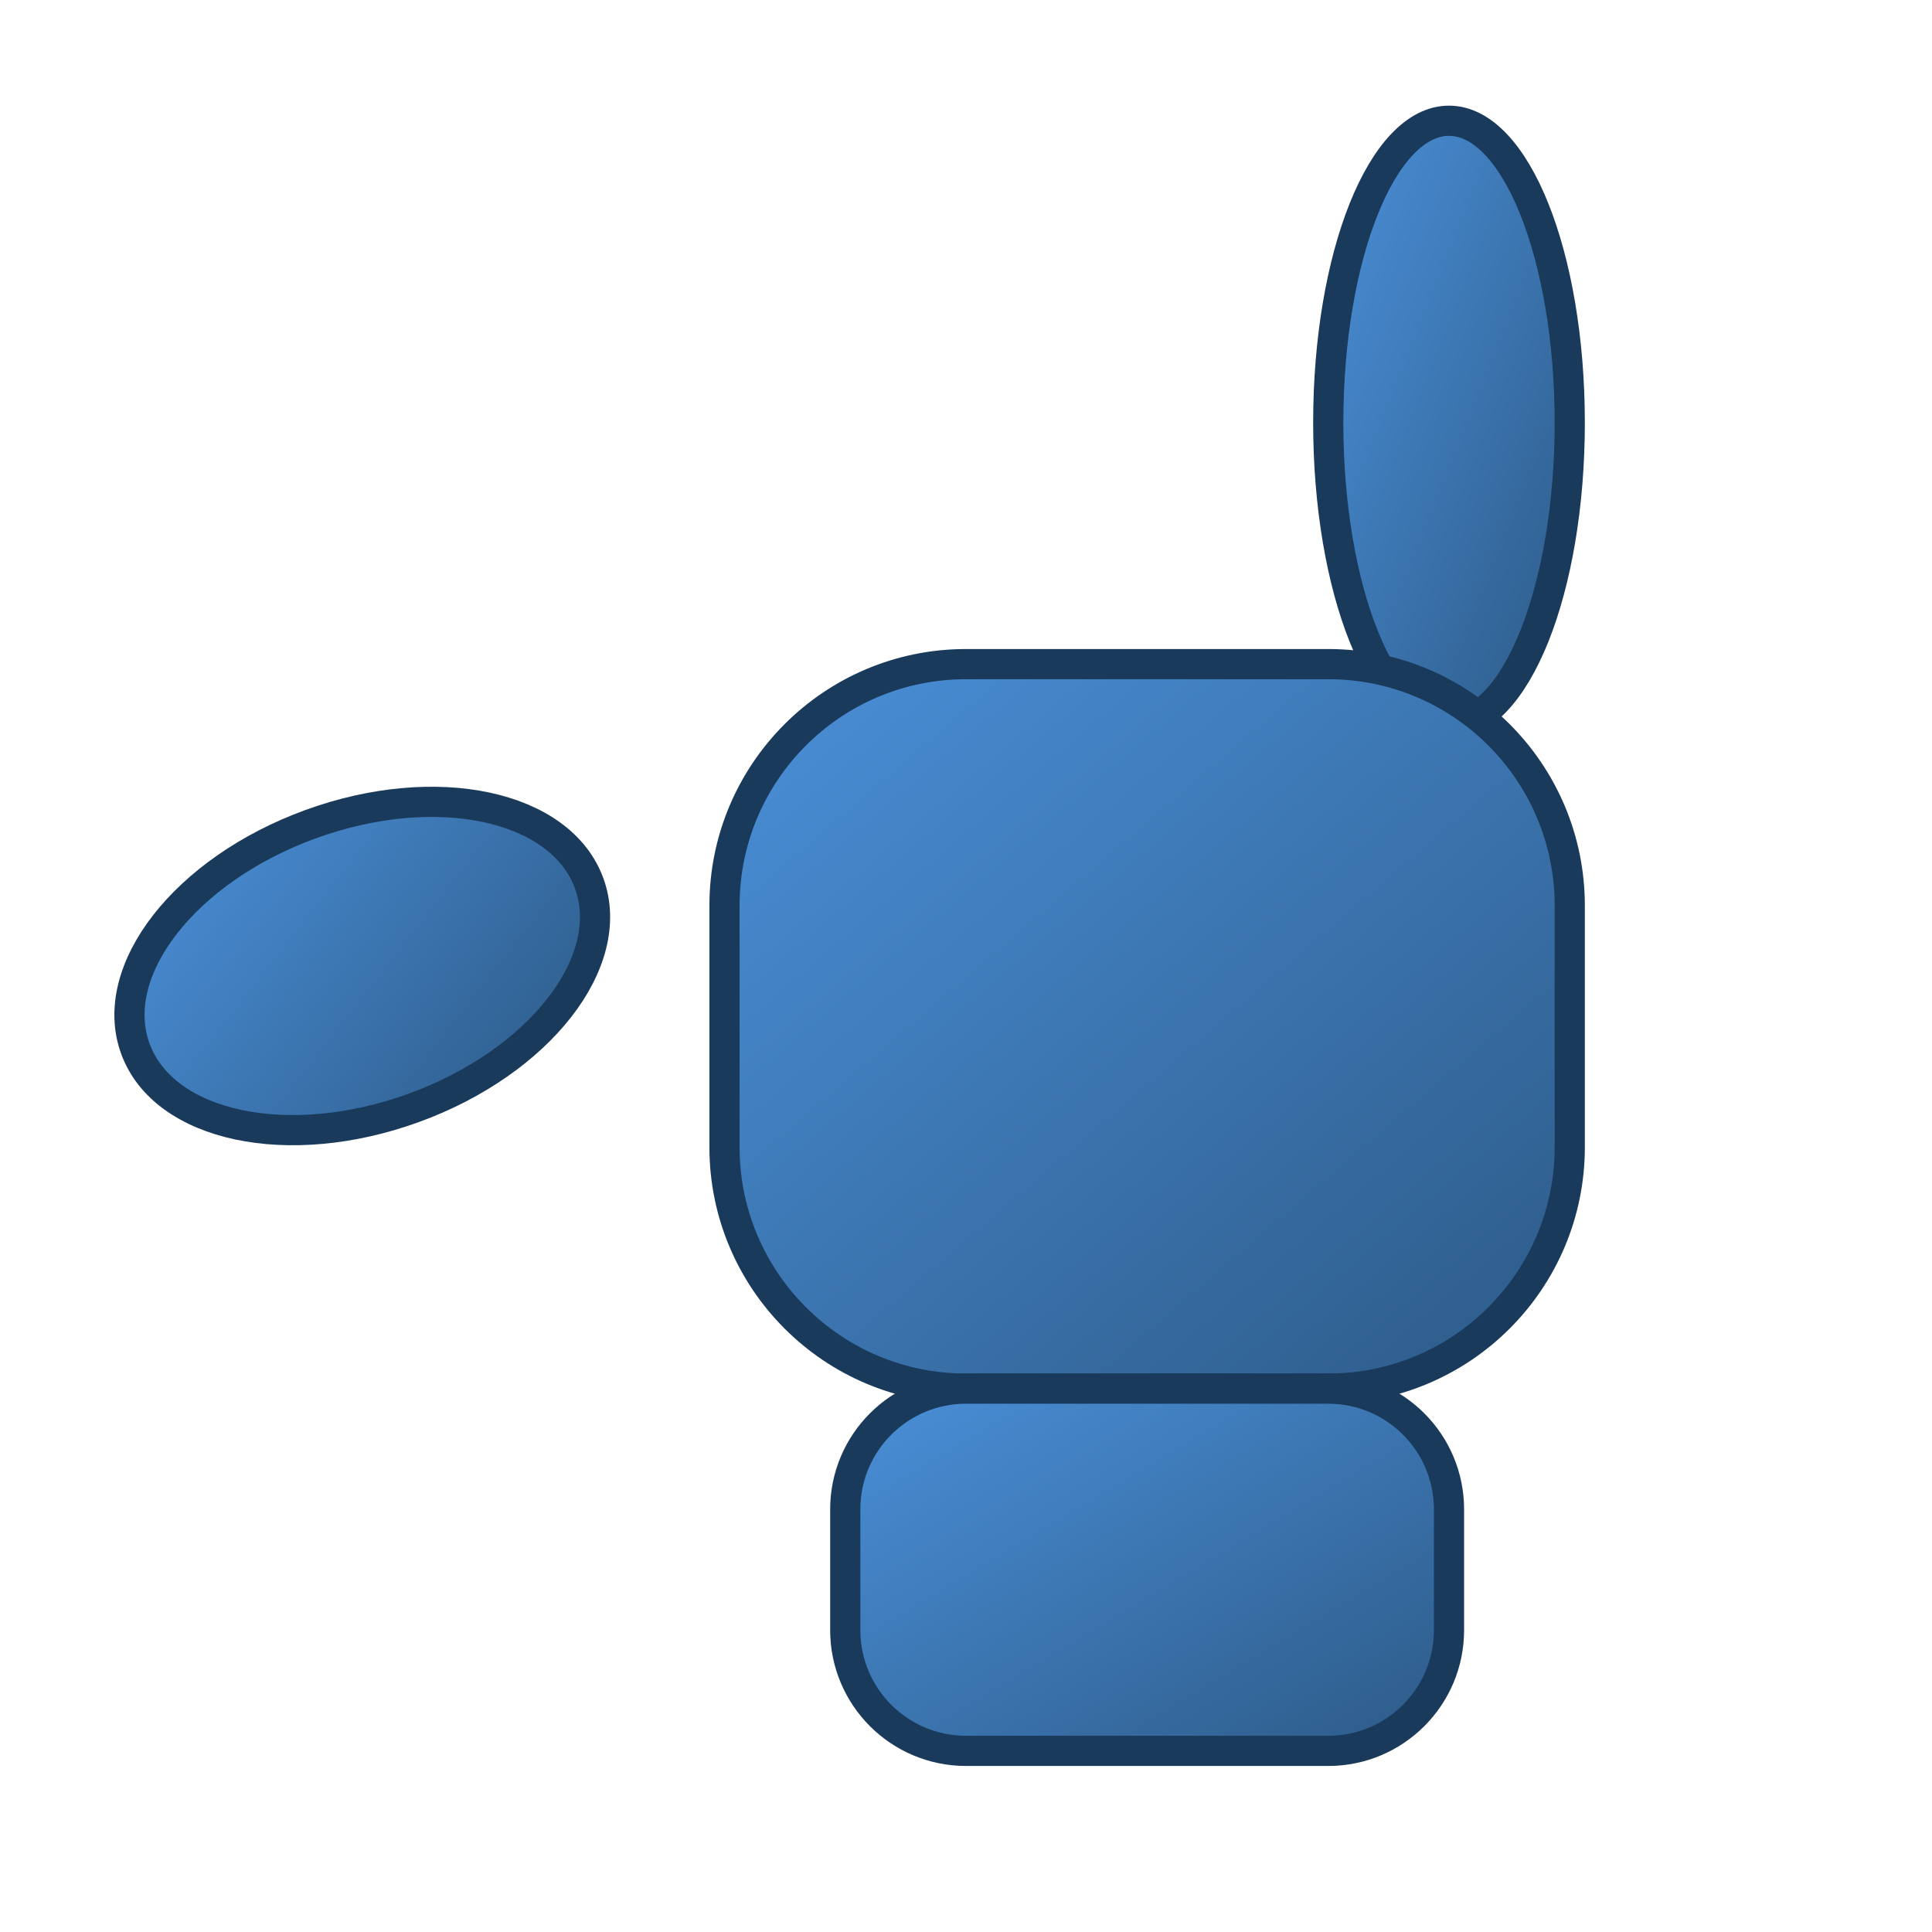
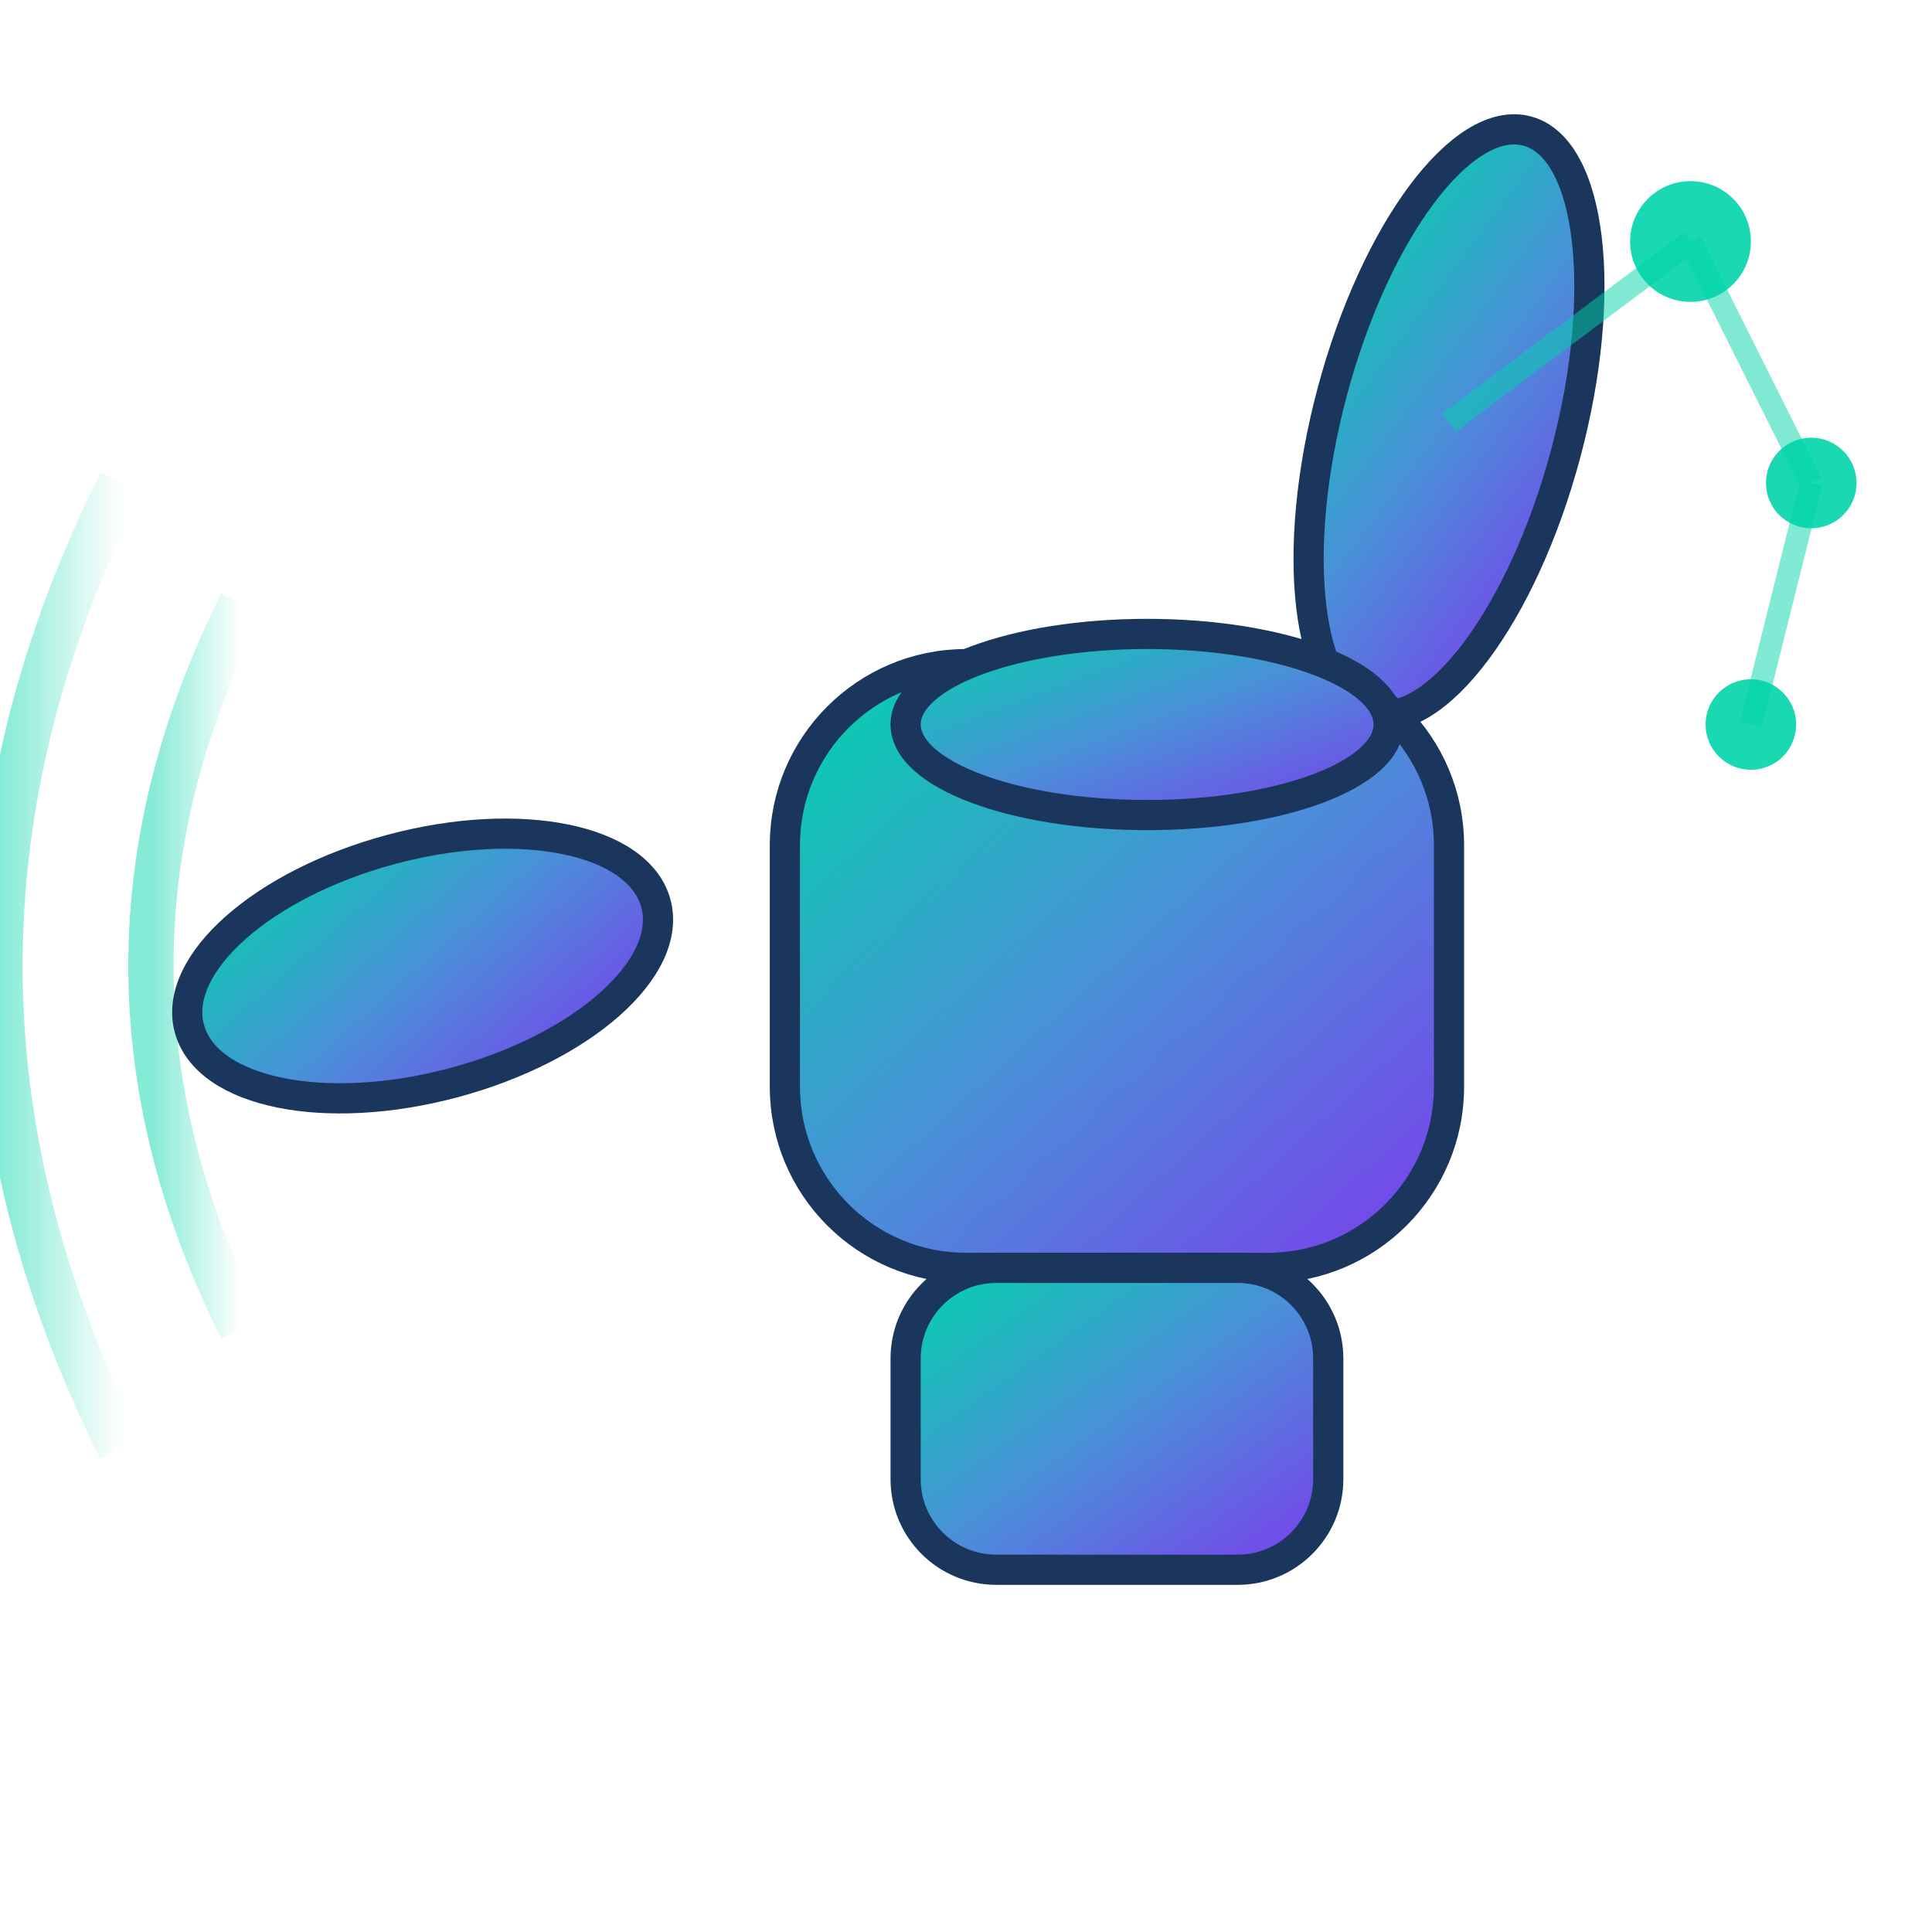
- <svg xmlns="http://www.w3.org/2000/svg" viewBox="0 0 32 32" width="32" height="32">
+ <svg xmlns="http://www.w3.org/2000/svg" viewBox="0 0 64 64" width="64" height="64">
  <defs>
-     <linearGradient id="shakaGrad" x1="0%" y1="0%" x2="100%" y2="100%">
-       <stop offset="0%" style="stop-color:#4a90d9;stop-opacity:1" />
-       <stop offset="100%" style="stop-color:#2d5a87;stop-opacity:1" />
+     <linearGradient id="meshGrad" x1="0%" y1="0%" x2="100%" y2="100%">
+       <stop offset="0%" style="stop-color:#00d4aa;stop-opacity:1" />
+       <stop offset="50%" style="stop-color:#4a90d9;stop-opacity:1" />
+       <stop offset="100%" style="stop-color:#7c3aed;stop-opacity:1" />
+     </linearGradient>
+     <linearGradient id="waveGrad" x1="0%" y1="50%" x2="100%" y2="50%">
+       <stop offset="0%" style="stop-color:#00d4aa;stop-opacity:0.8" />
+       <stop offset="100%" style="stop-color:#00d4aa;stop-opacity:0" />
    </linearGradient>
  </defs>
-   <g fill="url(#shakaGrad)" stroke="#1a3a5c" stroke-width="0.5">
-     <ellipse cx="6" cy="16" rx="4" ry="2.5" transform="rotate(-20 6 16)" />
-     <ellipse cx="24" cy="7" rx="2" ry="5" />
-     <rect x="12" y="11" width="14" height="12" rx="4" />
-     <rect x="14" y="23" width="10" height="6" rx="2" />
+   <g fill="none" stroke="url(#waveGrad)" stroke-width="1.5" opacity="0.6">
+     <path d="M 8 20 Q 2 32, 8 44" />
+     <path d="M 4 16 Q -4 32, 4 48" />
+   </g>
+   <g fill="url(#meshGrad)" stroke="#1a365d" stroke-width="1">
+     <ellipse cx="14" cy="32" rx="8" ry="4" transform="rotate(-15 14 32)" />
+     <ellipse cx="48" cy="14" rx="4" ry="10" transform="rotate(15 48 14)" />
+     <rect x="26" y="22" width="22" height="20" rx="6" />
+     <ellipse cx="38" cy="24" rx="8" ry="3" />
+     <rect x="30" y="42" width="14" height="10" rx="3" />
+   </g>
+   <g fill="#00d4aa" opacity="0.9">
+     <circle cx="56" cy="8" r="2" />
+     <circle cx="60" cy="16" r="1.5" />
+     <circle cx="58" cy="24" r="1.5" />
+   </g>
+   <g stroke="#00d4aa" stroke-width="0.75" opacity="0.5">
+     <line x1="56" y1="8" x2="60" y2="16" />
+     <line x1="60" y1="16" x2="58" y2="24" />
+     <line x1="48" y1="14" x2="56" y2="8" />
  </g>
</svg>
